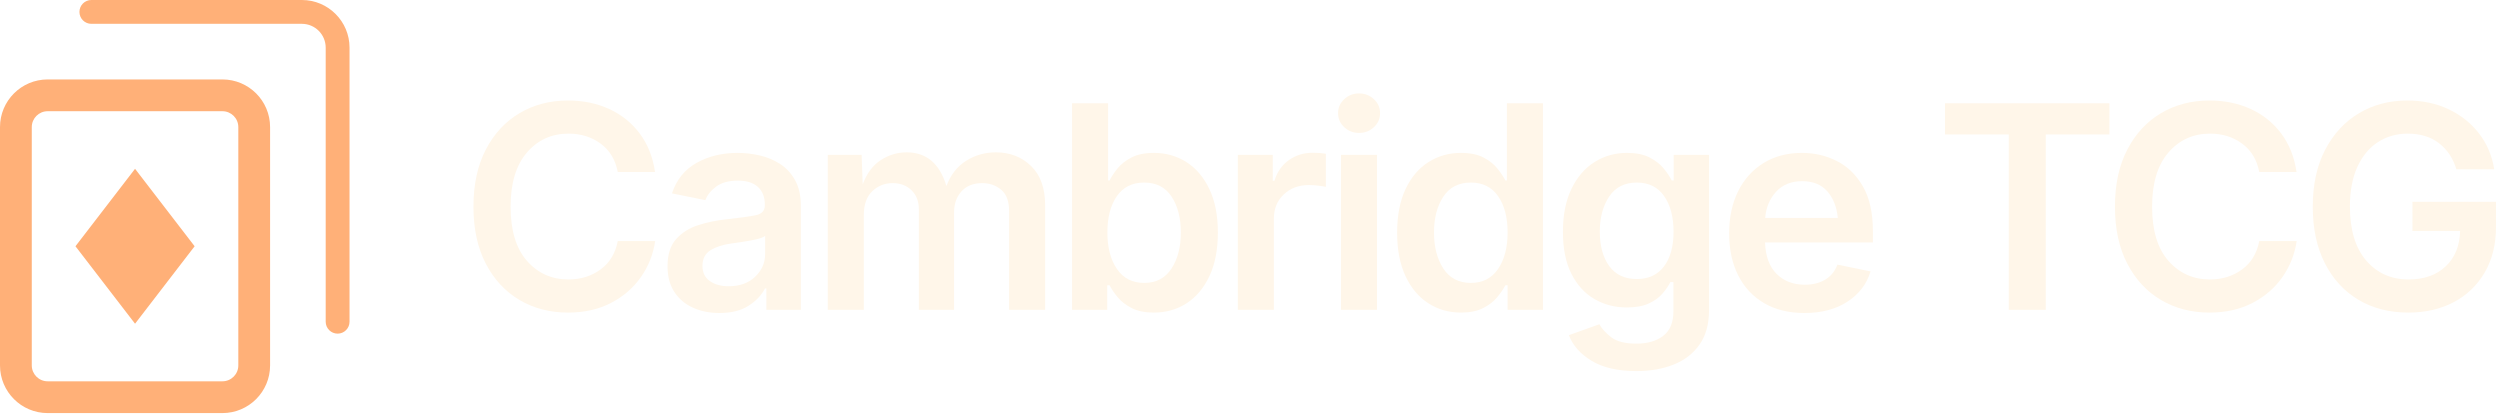
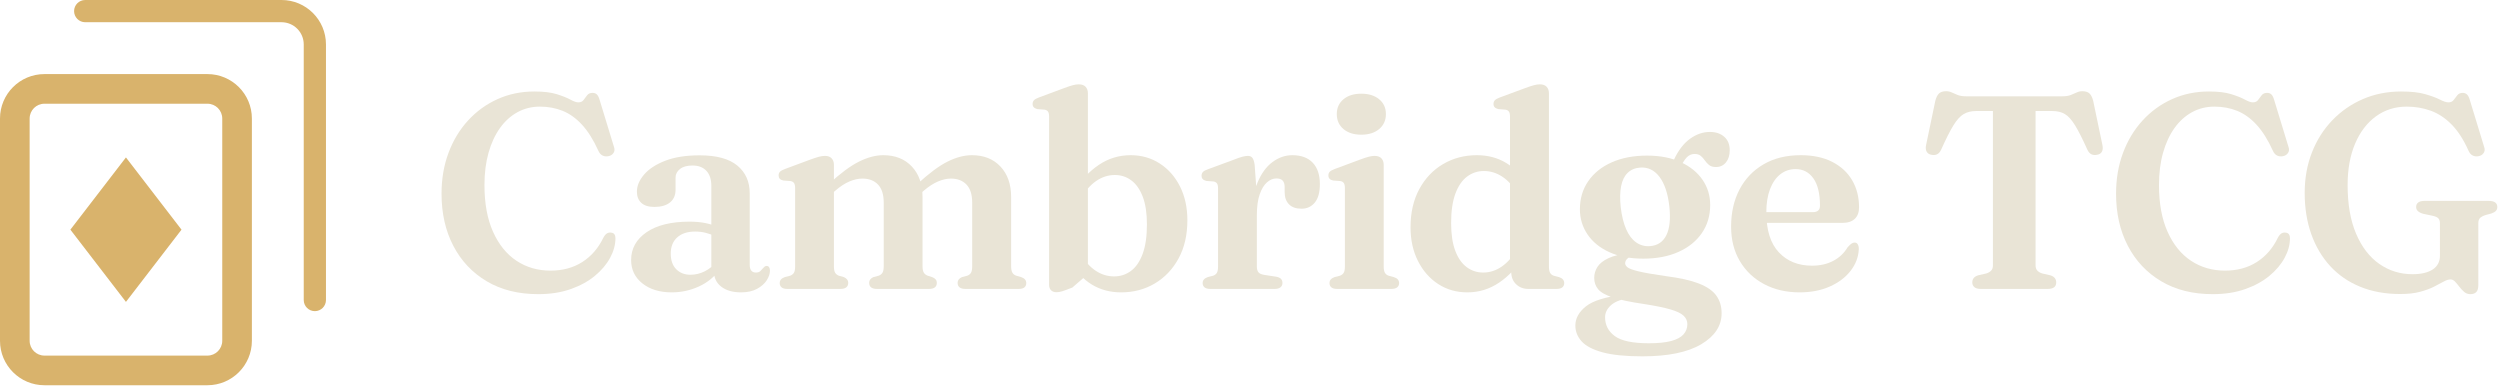
- <svg xmlns="http://www.w3.org/2000/svg" width="581" height="96" viewBox="0 0 581 96">
+ <svg xmlns="http://www.w3.org/2000/svg" width="623" height="96" viewBox="0 0 623 96">
  <g id="cambridge-tcg">
    <g id="mark">
-       <path id="mark-back-card" d="M21.231 0 L70.154 0 C76.272 0 81.231 4.959 81.231 11.077 L81.231 74.769 C81.231 76.299 79.991 77.538 78.462 77.538 C76.932 77.538 75.692 76.299 75.692 74.769 L75.692 11.077 C75.692 8.018 73.213 5.538 70.154 5.538 L21.231 5.538 C19.701 5.538 18.462 4.299 18.462 2.769 C18.462 1.24 19.701 0 21.231 0 Z" fill="#ffb078" />
-       <path id="mark-front-card" d="M11.077 18.462 L51.692 18.462 C57.81 18.462 62.769 23.421 62.769 29.538 L62.769 84.923 C62.769 91.041 57.81 96 51.692 96 L11.077 96 C4.959 96 0 91.041 0 84.923 L0 29.538 C0 23.421 4.959 18.462 11.077 18.462 Z M11.077 25.846 C9.038 25.846 7.385 27.499 7.385 29.538 L7.385 84.923 C7.385 86.962 9.038 88.615 11.077 88.615 L51.692 88.615 C53.732 88.615 55.385 86.962 55.385 84.923 L55.385 29.538 C55.385 27.499 53.732 25.846 51.692 25.846 Z" fill="#ffb078" />
-       <path id="mark-pip" d="M31.385 39.231 L45.231 57.231 L31.385 75.231 L17.538 57.231 Z" fill="#ffb078" />
+       <path id="mark-back-card" d="M21.231 0 L70.154 0 C76.272 0 81.231 4.959 81.231 11.077 L81.231 74.769 C81.231 76.299 79.991 77.538 78.462 77.538 C76.932 77.538 75.692 76.299 75.692 74.769 L75.692 11.077 C75.692 8.018 73.213 5.538 70.154 5.538 L21.231 5.538 C19.701 5.538 18.462 4.299 18.462 2.769 C18.462 1.24 19.701 0 21.231 0 Z" fill="#d9b36c" />
+       <path id="mark-front-card" d="M11.077 18.462 L51.692 18.462 C57.81 18.462 62.769 23.421 62.769 29.538 L62.769 84.923 C62.769 91.041 57.81 96 51.692 96 L11.077 96 C4.959 96 0 91.041 0 84.923 L0 29.538 C0 23.421 4.959 18.462 11.077 18.462 Z M11.077 25.846 C9.038 25.846 7.385 27.499 7.385 29.538 L7.385 84.923 C7.385 86.962 9.038 88.615 11.077 88.615 L51.692 88.615 C53.732 88.615 55.385 86.962 55.385 84.923 L55.385 29.538 C55.385 27.499 53.732 25.846 51.692 25.846 Z" fill="#d9b36c" />
+       <path id="mark-pip" d="M31.385 39.231 L45.231 57.231 L31.385 75.231 L17.538 57.231 Z" fill="#d9b36c" />
    </g>
    <g id="wordmark">
-       <path d="M132.001 72.644 C127.792 72.644 124.033 71.667 120.726 69.713 C117.419 67.758 114.809 64.945 112.898 61.272 C110.986 57.6 110.031 53.187 110.031 48.032 C110.031 42.856 110.992 38.427 112.914 34.744 C114.836 31.06 117.451 28.242 120.758 26.287 C124.066 24.333 127.813 23.356 132.001 23.356 C135.502 23.356 138.686 24.011 141.553 25.321 C144.42 26.631 146.788 28.526 148.656 31.007 C150.525 33.487 151.717 36.478 152.232 39.979 L143.566 39.979 C143.029 37.144 141.709 34.948 139.604 33.391 C137.499 31.834 135.008 31.055 132.13 31.055 C128.2 31.055 124.973 32.521 122.45 35.452 C119.926 38.384 118.664 42.577 118.664 48.032 C118.664 53.552 119.931 57.75 122.466 60.628 C125 63.506 128.211 64.945 132.098 64.945 C134.976 64.945 137.472 64.166 139.588 62.609 C141.703 61.052 143.029 58.856 143.566 56.021 L152.264 56.021 C151.813 59.093 150.707 61.885 148.946 64.397 C147.185 66.91 144.866 68.913 141.988 70.405 C139.11 71.898 135.781 72.644 132.001 72.644 Z" fill="#fff6e9" />
-       <path d="M167.182 72.741 C164.906 72.741 162.855 72.328 161.029 71.501 C159.204 70.674 157.765 69.455 156.713 67.844 C155.66 66.234 155.134 64.247 155.134 61.885 C155.134 59.179 155.794 57.079 157.115 55.587 C158.436 54.094 160.143 53.009 162.237 52.333 C164.331 51.656 166.538 51.2 168.858 50.964 C171.993 50.62 174.259 50.303 175.655 50.013 C177.051 49.723 177.749 48.956 177.749 47.71 L177.749 47.549 C177.749 45.788 177.212 44.419 176.138 43.442 C175.064 42.464 173.507 41.976 171.467 41.976 C169.362 41.976 167.687 42.438 166.441 43.361 C165.196 44.285 164.358 45.337 163.929 46.518 L156.165 44.94 C157.217 41.761 159.123 39.399 161.883 37.852 C164.643 36.306 167.827 35.533 171.435 35.533 C173.131 35.533 174.844 35.732 176.573 36.129 C178.302 36.526 179.886 37.192 181.325 38.126 C182.764 39.06 183.923 40.328 184.804 41.928 C185.684 43.528 186.125 45.53 186.125 47.936 L186.125 72 L178.103 72 L178.103 67.039 L177.781 67.039 C176.986 68.585 175.719 69.922 173.98 71.05 C172.24 72.177 169.974 72.741 167.182 72.741 Z M169.341 66.523 C171.918 66.523 173.974 65.783 175.51 64.301 C177.045 62.819 177.813 61.079 177.813 59.082 L177.813 54.83 C177.427 55.13 176.739 55.393 175.751 55.619 C174.764 55.844 173.717 56.038 172.611 56.199 C171.504 56.36 170.586 56.494 169.856 56.601 C167.966 56.859 166.393 57.374 165.137 58.148 C163.88 58.921 163.252 60.134 163.252 61.788 C163.252 63.334 163.821 64.51 164.96 65.315 C166.098 66.121 167.558 66.523 169.341 66.523 Z" fill="#fff6e9" />
-       <path d="M192.377 72 L192.377 35.984 L200.237 35.984 L200.495 42.846 C201.44 40.29 202.841 38.411 204.699 37.208 C206.557 36.005 208.559 35.404 210.707 35.404 C215.303 35.404 218.385 38.013 219.953 43.232 C220.919 40.634 222.444 38.679 224.527 37.369 C226.61 36.059 228.919 35.404 231.453 35.404 C234.696 35.404 237.413 36.456 239.604 38.561 C241.794 40.666 242.89 43.715 242.89 47.71 L242.89 72 L234.514 72 L234.514 48.999 C234.514 46.765 233.902 45.133 232.678 44.102 C231.453 43.071 229.982 42.556 228.264 42.556 C226.224 42.556 224.624 43.189 223.464 44.456 C222.304 45.723 221.725 47.366 221.725 49.385 L221.725 72 L213.542 72 L213.542 48.612 C213.542 46.787 212.973 45.321 211.835 44.215 C210.696 43.109 209.236 42.556 207.453 42.556 C205.606 42.556 204.028 43.184 202.718 44.44 C201.408 45.697 200.753 47.528 200.753 49.933 L200.753 72 Z" fill="#fff6e9" />
-       <path d="M268.149 72.644 C266.087 72.644 264.374 72.295 263.01 71.597 C261.647 70.899 260.557 70.056 259.741 69.068 C258.924 68.081 258.302 67.157 257.872 66.298 L257.324 66.298 L257.324 72 L249.142 72 L249.142 24 L257.518 24 L257.518 41.944 L257.872 41.944 C258.28 41.106 258.881 40.188 259.676 39.189 C260.471 38.191 261.555 37.332 262.93 36.612 C264.304 35.893 266.055 35.533 268.181 35.533 C270.951 35.533 273.459 36.242 275.703 37.659 C277.947 39.077 279.73 41.165 281.051 43.925 C282.371 46.685 283.032 50.062 283.032 54.056 C283.032 58.008 282.382 61.369 281.083 64.14 C279.783 66.91 278.017 69.02 275.783 70.47 C273.55 71.919 271.005 72.644 268.149 72.644 Z M265.894 65.75 C268.685 65.75 270.806 64.639 272.256 62.416 C273.706 60.193 274.43 57.396 274.43 54.024 C274.43 50.674 273.716 47.903 272.288 45.713 C270.86 43.522 268.728 42.427 265.894 42.427 C263.123 42.427 261.008 43.485 259.547 45.6 C258.087 47.715 257.357 50.523 257.357 54.024 C257.357 57.525 258.098 60.354 259.579 62.513 C261.061 64.671 263.166 65.75 265.894 65.75 Z" fill="#fff6e9" />
-       <path d="M287.673 72 L287.673 35.984 L295.791 35.984 L295.791 42.008 L296.178 42.008 C296.822 39.925 297.95 38.319 299.561 37.192 C301.171 36.064 303.008 35.501 305.069 35.501 C306.143 35.501 307.163 35.576 308.13 35.726 L308.13 43.426 C307.786 43.34 307.228 43.248 306.455 43.152 C305.681 43.055 304.919 43.007 304.167 43.007 C301.826 43.007 299.888 43.732 298.352 45.181 C296.817 46.631 296.049 48.505 296.049 50.803 L296.049 72 Z" fill="#fff6e9" />
-       <path d="M311.644 72 L311.644 35.984 L320.019 35.984 L320.019 72 Z M315.832 30.894 C314.5 30.894 313.356 30.448 312.401 29.557 C311.445 28.666 310.967 27.576 310.967 26.287 C310.967 25.02 311.445 23.941 312.401 23.05 C313.356 22.158 314.5 21.713 315.832 21.713 C317.185 21.713 318.339 22.158 319.295 23.05 C320.25 23.941 320.728 25.02 320.728 26.287 C320.728 27.576 320.25 28.666 319.295 29.557 C318.339 30.448 317.185 30.894 315.832 30.894 Z" fill="#fff6e9" />
-       <path d="M339.544 72.644 C336.709 72.644 334.17 71.919 331.925 70.47 C329.681 69.02 327.915 66.91 326.626 64.14 C325.338 61.369 324.693 58.008 324.693 54.056 C324.693 50.062 325.348 46.685 326.658 43.925 C327.968 41.165 329.746 39.077 331.99 37.659 C334.234 36.242 336.742 35.533 339.512 35.533 C341.66 35.533 343.415 35.893 344.779 36.612 C346.143 37.332 347.222 38.191 348.017 39.189 C348.811 40.188 349.423 41.106 349.853 41.944 L350.207 41.944 L350.207 24 L358.583 24 L358.583 72 L350.368 72 L350.368 66.298 L349.853 66.298 C349.402 67.157 348.768 68.081 347.952 69.068 C347.136 70.056 346.046 70.899 344.682 71.597 C343.319 72.295 341.606 72.644 339.544 72.644 Z M341.831 65.75 C344.559 65.75 346.664 64.671 348.146 62.513 C349.627 60.354 350.368 57.525 350.368 54.024 C350.368 50.523 349.633 47.715 348.162 45.6 C346.691 43.485 344.58 42.427 341.831 42.427 C338.997 42.427 336.86 43.522 335.421 45.713 C333.982 47.903 333.262 50.674 333.262 54.024 C333.262 57.396 333.987 60.193 335.437 62.416 C336.887 64.639 339.018 65.75 341.831 65.75 Z" fill="#fff6e9" />
-       <path d="M380.331 86.239 C375.992 86.239 372.513 85.444 369.893 83.855 C367.273 82.266 365.512 80.279 364.61 77.895 L371.697 75.35 C372.256 76.381 373.174 77.391 374.451 78.379 C375.729 79.366 377.678 79.86 380.298 79.86 C382.897 79.86 384.98 79.254 386.548 78.04 C388.116 76.827 388.9 74.932 388.9 72.354 L388.9 65.557 L388.191 65.557 C387.762 66.416 387.149 67.307 386.355 68.231 C385.56 69.154 384.497 69.922 383.166 70.534 C381.834 71.146 380.127 71.452 378.043 71.452 C375.294 71.452 372.798 70.803 370.554 69.503 C368.309 68.204 366.527 66.255 365.206 63.656 C363.885 61.058 363.225 57.804 363.225 53.895 C363.225 49.965 363.885 46.631 365.206 43.893 C366.527 41.154 368.315 39.077 370.57 37.659 C372.825 36.242 375.337 35.533 378.108 35.533 C380.234 35.533 381.984 35.887 383.359 36.596 C384.733 37.305 385.829 38.158 386.645 39.157 C387.461 40.156 388.084 41.085 388.513 41.944 L388.964 41.944 L388.964 35.984 L397.179 35.984 L397.179 72.097 C397.179 75.318 396.449 77.97 394.988 80.054 C393.528 82.137 391.531 83.689 388.996 84.709 C386.462 85.729 383.574 86.239 380.331 86.239 Z M380.395 64.848 C383.123 64.848 385.227 63.871 386.709 61.917 C388.191 59.962 388.932 57.267 388.932 53.831 C388.932 50.416 388.202 47.662 386.741 45.568 C385.281 43.474 383.166 42.427 380.395 42.427 C377.56 42.427 375.418 43.511 373.968 45.681 C372.519 47.85 371.794 50.566 371.794 53.831 C371.794 57.16 372.524 59.828 373.984 61.836 C375.445 63.844 377.582 64.848 380.395 64.848 Z" fill="#fff6e9" />
-       <path d="M419.345 72.741 C415.716 72.741 412.596 71.979 409.987 70.454 C407.378 68.929 405.37 66.781 403.963 64.011 C402.556 61.24 401.853 57.976 401.853 54.217 C401.853 50.523 402.545 47.275 403.931 44.472 C405.316 41.67 407.281 39.479 409.826 37.901 C412.371 36.322 415.361 35.533 418.798 35.533 C421.719 35.533 424.43 36.172 426.932 37.45 C429.434 38.728 431.447 40.703 432.972 43.377 C434.497 46.051 435.259 49.493 435.259 53.702 L435.259 56.344 L410.196 56.344 C410.304 59.544 411.2 61.981 412.886 63.656 C414.572 65.332 416.757 66.169 419.442 66.169 C421.289 66.169 422.873 65.772 424.194 64.977 C425.514 64.183 426.454 63.023 427.012 61.498 L434.712 63.077 C433.853 65.976 432.076 68.311 429.38 70.083 C426.685 71.855 423.34 72.741 419.345 72.741 Z M410.229 50.642 L427.109 50.642 C426.851 48.064 426.03 45.997 424.645 44.44 C423.259 42.883 421.321 42.105 418.83 42.105 C416.274 42.105 414.25 42.926 412.757 44.569 C411.265 46.212 410.422 48.236 410.229 50.642 Z" fill="#fff6e9" />
-       <path d="M452.016 31.248 L452.016 24 L490.223 24 L490.223 31.248 L475.436 31.248 L475.436 72 L466.835 72 L466.835 31.248 Z" fill="#fff6e9" />
-       <path d="M513.485 72.644 C509.275 72.644 505.517 71.667 502.209 69.713 C498.902 67.758 496.293 64.945 494.381 61.272 C492.47 57.6 491.514 53.187 491.514 48.032 C491.514 42.856 492.475 38.427 494.397 34.744 C496.32 31.06 498.934 28.242 502.242 26.287 C505.549 24.333 509.297 23.356 513.485 23.356 C516.985 23.356 520.169 24.011 523.036 25.321 C525.903 26.631 528.271 28.526 530.14 31.007 C532.008 33.487 533.2 36.478 533.715 39.979 L525.05 39.979 C524.513 37.144 523.192 34.948 521.087 33.391 C518.983 31.834 516.491 31.055 513.613 31.055 C509.683 31.055 506.456 32.521 503.933 35.452 C501.409 38.384 500.148 42.577 500.148 48.032 C500.148 53.552 501.415 57.75 503.949 60.628 C506.483 63.506 509.694 64.945 513.581 64.945 C516.459 64.945 518.956 64.166 521.071 62.609 C523.187 61.052 524.513 58.856 525.05 56.021 L533.748 56.021 C533.297 59.093 532.191 61.885 530.43 64.397 C528.669 66.91 526.349 68.913 523.471 70.405 C520.593 71.898 517.264 72.644 513.485 72.644 Z" fill="#fff6e9" />
-       <path d="M559.715 72.644 C555.291 72.644 551.415 71.651 548.086 69.664 C544.757 67.678 542.158 64.843 540.29 61.16 C538.421 57.477 537.487 53.111 537.487 48.064 C537.487 42.91 538.448 38.491 540.37 34.808 C542.293 31.125 544.907 28.295 548.215 26.319 C551.522 24.344 555.27 23.356 559.458 23.356 C562.98 23.356 566.174 24.032 569.042 25.385 C571.909 26.738 574.271 28.617 576.129 31.023 C577.987 33.428 579.162 36.199 579.656 39.334 L570.862 39.334 C570.089 36.779 568.741 34.76 566.819 33.278 C564.897 31.796 562.475 31.055 559.554 31.055 C556.977 31.055 554.674 31.71 552.644 33.02 C550.615 34.33 549.02 36.247 547.86 38.77 C546.701 41.294 546.121 44.37 546.121 48 C546.121 53.434 547.383 57.616 549.906 60.548 C552.429 63.479 555.71 64.945 559.748 64.945 C563.356 64.945 566.234 63.93 568.381 61.901 C570.529 59.871 571.646 57.128 571.731 53.67 L560.65 53.67 L560.65 46.905 L580.075 46.905 L580.075 52.671 C580.075 56.773 579.2 60.322 577.45 63.318 C575.699 66.314 573.294 68.617 570.234 70.228 C567.173 71.839 563.667 72.644 559.715 72.644 Z" fill="#fff6e9" />
+       <path d="M153.368 59.383 C153.368 60.983 152.928 62.6 152.048 64.234 C151.168 65.869 149.899 67.371 148.242 68.743 C146.585 70.114 144.568 71.217 142.191 72.051 C139.814 72.886 137.128 73.303 134.134 73.303 C129.174 73.303 124.894 72.234 121.294 70.097 C117.694 67.96 114.916 65.011 112.962 61.251 C111.008 57.491 110.031 53.166 110.031 48.274 C110.031 44.594 110.608 41.206 111.762 38.109 C112.916 35.011 114.539 32.32 116.631 30.034 C118.722 27.749 121.174 25.971 123.985 24.703 C126.796 23.434 129.859 22.8 133.174 22.8 C135.459 22.8 137.316 23.023 138.745 23.469 C140.174 23.914 141.305 24.366 142.139 24.823 C142.974 25.28 143.631 25.509 144.111 25.509 C144.705 25.509 145.145 25.309 145.431 24.909 C145.716 24.509 146.014 24.114 146.322 23.726 C146.631 23.337 147.082 23.143 147.676 23.143 C148.111 23.143 148.465 23.274 148.739 23.537 C149.014 23.8 149.242 24.251 149.425 24.891 L153.025 36.686 C153.208 37.211 153.162 37.686 152.888 38.109 C152.614 38.531 152.202 38.8 151.654 38.914 C151.105 39.029 150.608 38.977 150.162 38.76 C149.716 38.543 149.368 38.149 149.116 37.577 C147.882 34.857 146.522 32.691 145.036 31.08 C143.551 29.469 141.939 28.314 140.202 27.617 C138.465 26.92 136.579 26.571 134.545 26.571 C132.511 26.571 130.648 27.034 128.956 27.96 C127.265 28.886 125.808 30.206 124.585 31.92 C123.362 33.634 122.414 35.686 121.739 38.074 C121.065 40.463 120.728 43.143 120.728 46.114 C120.728 50.709 121.442 54.594 122.871 57.771 C124.299 60.949 126.248 63.354 128.716 64.989 C131.185 66.623 134.008 67.44 137.185 67.44 C140.225 67.44 142.865 66.726 145.105 65.297 C147.345 63.869 149.094 61.851 150.351 59.246 C150.648 58.697 150.956 58.331 151.276 58.149 C151.596 57.966 151.951 57.909 152.339 57.977 C152.705 58.023 152.968 58.166 153.128 58.406 C153.288 58.646 153.368 58.971 153.368 59.383 Z" fill="#e9e4d6" />
+       <path d="M177.916 67.611 L177.916 66.891 L177.265 66.72 L177.265 46.32 C177.265 44.697 176.854 43.446 176.031 42.566 C175.208 41.686 174.054 41.246 172.568 41.246 C171.219 41.246 170.179 41.537 169.448 42.12 C168.716 42.703 168.351 43.406 168.351 44.229 L168.351 47.246 C168.351 48.64 167.888 49.709 166.962 50.451 C166.036 51.194 164.739 51.566 163.071 51.566 C161.631 51.566 160.545 51.229 159.814 50.554 C159.082 49.88 158.716 48.949 158.716 47.76 C158.716 46.32 159.311 44.903 160.499 43.509 C161.688 42.114 163.442 40.966 165.762 40.063 C168.082 39.16 170.945 38.709 174.351 38.709 C178.556 38.709 181.688 39.56 183.745 41.263 C185.802 42.966 186.831 45.269 186.831 48.171 L186.831 66 C186.831 66.64 186.962 67.12 187.225 67.44 C187.488 67.76 187.859 67.92 188.339 67.92 C188.842 67.92 189.219 67.8 189.471 67.56 C189.722 67.32 189.939 67.086 190.122 66.857 C190.259 66.697 190.396 66.56 190.534 66.446 C190.671 66.331 190.842 66.274 191.048 66.274 C191.322 66.274 191.528 66.383 191.665 66.6 C191.802 66.817 191.871 67.097 191.871 67.44 C191.871 68.217 191.602 69.023 191.065 69.857 C190.528 70.691 189.722 71.4 188.648 71.983 C187.574 72.566 186.248 72.857 184.671 72.857 C182.614 72.857 180.974 72.389 179.751 71.451 C178.528 70.514 177.916 69.234 177.916 67.611 Z M157.276 64.8 C157.276 61.943 158.556 59.634 161.116 57.874 C163.676 56.114 167.254 55.234 171.848 55.234 C173.334 55.234 174.676 55.36 175.876 55.611 C177.076 55.863 178.111 56.194 178.979 56.606 L178.225 58.869 C177.448 58.503 176.654 58.217 175.842 58.011 C175.031 57.806 174.156 57.703 173.219 57.703 C171.322 57.703 169.836 58.189 168.762 59.16 C167.688 60.131 167.151 61.474 167.151 63.189 C167.151 64.88 167.608 66.183 168.522 67.097 C169.436 68.011 170.614 68.469 172.054 68.469 C173.288 68.469 174.476 68.183 175.619 67.611 C176.762 67.04 177.722 66.251 178.499 65.246 L179.254 67.269 C177.974 69.051 176.271 70.429 174.145 71.4 C172.019 72.371 169.768 72.857 167.391 72.857 C164.396 72.857 161.962 72.114 160.088 70.629 C158.214 69.143 157.276 67.2 157.276 64.8 Z" fill="#e9e4d6" />
+       <path d="M207.814 41.074 L207.814 66.411 C207.814 67.12 207.916 67.64 208.122 67.971 C208.328 68.303 208.636 68.549 209.048 68.709 L210.282 69.051 C211.014 69.371 211.379 69.84 211.379 70.457 C211.379 71.486 210.728 72 209.425 72 L196.225 72 C195.562 72 195.076 71.869 194.768 71.606 C194.459 71.343 194.305 70.994 194.305 70.56 C194.305 70.194 194.408 69.891 194.614 69.651 C194.819 69.411 195.139 69.211 195.574 69.051 L196.911 68.709 C197.322 68.549 197.631 68.309 197.836 67.989 C198.042 67.669 198.145 67.143 198.145 66.411 L198.145 46.903 C198.145 46.309 198.054 45.88 197.871 45.617 C197.688 45.354 197.402 45.189 197.014 45.12 L195.196 44.983 C194.785 44.891 194.488 44.743 194.305 44.537 C194.122 44.331 194.031 44.057 194.031 43.714 C194.031 43.326 194.145 43.017 194.374 42.789 C194.602 42.56 195.025 42.331 195.642 42.103 L201.916 39.771 C202.808 39.451 203.522 39.217 204.059 39.069 C204.596 38.92 205.105 38.846 205.585 38.846 C206.316 38.846 206.871 39.051 207.248 39.463 C207.625 39.874 207.814 40.411 207.814 41.074 Z M206.751 48.72 L205.174 47.074 L206.511 45.874 C209.414 43.2 211.934 41.331 214.071 40.269 C216.208 39.206 218.225 38.674 220.122 38.674 C223.094 38.674 225.465 39.617 227.236 41.503 C229.008 43.389 229.894 45.92 229.894 49.097 L229.894 66.309 C229.894 67.063 230.002 67.611 230.219 67.954 C230.436 68.297 230.762 68.549 231.196 68.709 L232.362 69.086 C233.094 69.383 233.459 69.84 233.459 70.457 C233.459 71.486 232.808 72 231.505 72 L218.545 72 C217.242 72 216.591 71.486 216.591 70.457 C216.591 69.84 216.945 69.371 217.654 69.051 L218.956 68.709 C219.391 68.549 219.711 68.297 219.916 67.954 C220.122 67.611 220.225 67.063 220.225 66.309 L220.225 50.503 C220.225 48.491 219.751 46.989 218.802 45.994 C217.854 45 216.556 44.503 214.911 44.503 C213.882 44.503 212.802 44.743 211.671 45.223 C210.539 45.703 209.368 46.469 208.156 47.52 Z M228.831 48.72 L227.219 47.074 L228.591 45.874 C231.494 43.2 234.008 41.331 236.134 40.269 C238.259 39.206 240.282 38.674 242.202 38.674 C245.174 38.674 247.545 39.617 249.316 41.503 C251.088 43.389 251.974 45.92 251.974 49.097 L251.974 66.309 C251.974 67.063 252.082 67.617 252.299 67.971 C252.516 68.326 252.842 68.571 253.276 68.709 L254.476 69.051 C254.911 69.211 255.231 69.411 255.436 69.651 C255.642 69.891 255.745 70.194 255.745 70.56 C255.745 70.994 255.596 71.343 255.299 71.606 C255.002 71.869 254.522 72 253.859 72 L240.591 72 C239.288 72 238.636 71.486 238.636 70.457 C238.636 69.84 239.002 69.371 239.734 69.051 L241.036 68.709 C241.471 68.549 241.785 68.297 241.979 67.954 C242.174 67.611 242.271 67.063 242.271 66.309 L242.271 50.503 C242.271 48.491 241.796 46.989 240.848 45.994 C239.899 45 238.602 44.503 236.956 44.503 C235.951 44.503 234.882 44.743 233.751 45.223 C232.619 45.703 231.436 46.469 230.202 47.52 Z" fill="#e9e4d6" />
+       <path d="M271.105 23.246 L271.105 68.297 L267.231 71.657 C266.065 72.114 265.225 72.423 264.711 72.583 C264.196 72.743 263.711 72.823 263.254 72.823 C262.705 72.823 262.265 72.663 261.934 72.343 C261.602 72.023 261.436 71.566 261.436 70.971 L261.436 29.074 C261.436 28.48 261.345 28.057 261.162 27.806 C260.979 27.554 260.694 27.394 260.305 27.326 L258.488 27.189 C258.076 27.074 257.779 26.914 257.596 26.709 C257.414 26.503 257.322 26.24 257.322 25.92 C257.322 25.531 257.436 25.217 257.665 24.977 C257.894 24.737 258.316 24.503 258.934 24.274 L265.208 21.943 C266.122 21.6 266.848 21.36 267.385 21.223 C267.922 21.086 268.396 21.017 268.808 21.017 C269.585 21.017 270.162 21.223 270.539 21.634 C270.916 22.046 271.105 22.583 271.105 23.246 Z M269.116 49.714 L267.539 47.726 C269.368 44.891 271.471 42.674 273.848 41.074 C276.225 39.474 278.865 38.674 281.768 38.674 C284.465 38.674 286.882 39.366 289.019 40.749 C291.156 42.131 292.836 44.04 294.059 46.474 C295.282 48.909 295.894 51.714 295.894 54.891 C295.894 58.549 295.162 61.72 293.699 64.406 C292.236 67.091 290.259 69.171 287.768 70.646 C285.276 72.12 282.488 72.857 279.402 72.857 C276.659 72.857 274.225 72.211 272.099 70.92 C269.974 69.629 268.225 67.76 266.854 65.314 L269.254 63.291 C270.396 65.166 271.671 66.566 273.076 67.491 C274.482 68.417 276.008 68.88 277.654 68.88 C279.208 68.88 280.602 68.423 281.836 67.509 C283.071 66.594 284.042 65.177 284.751 63.257 C285.459 61.337 285.814 58.891 285.814 55.92 C285.814 53.131 285.465 50.829 284.768 49.011 C284.071 47.194 283.122 45.84 281.922 44.949 C280.722 44.057 279.356 43.611 277.825 43.611 C276.156 43.611 274.596 44.114 273.145 45.12 C271.694 46.126 270.351 47.657 269.116 49.714 Z" fill="#e9e4d6" />
+       <path d="M311.974 53.829 C311.974 50.491 312.448 47.697 313.396 45.446 C314.345 43.194 315.585 41.503 317.116 40.371 C318.648 39.24 320.294 38.674 322.054 38.674 C324.248 38.674 325.939 39.297 327.128 40.543 C328.316 41.789 328.911 43.566 328.911 45.874 C328.911 47.931 328.488 49.469 327.642 50.486 C326.796 51.503 325.699 52.011 324.351 52.011 C322.979 52.011 321.934 51.646 321.214 50.914 C320.494 50.183 320.134 49.166 320.134 47.863 L320.134 46.594 C320.134 45.886 319.968 45.354 319.636 45 C319.305 44.646 318.785 44.469 318.076 44.469 C317.254 44.469 316.471 44.794 315.728 45.446 C314.985 46.097 314.379 47.097 313.911 48.446 C313.442 49.794 313.208 51.52 313.208 53.623 Z M312.659 41.074 L313.208 48.754 L313.208 66.411 C313.208 67.051 313.339 67.531 313.602 67.851 C313.865 68.171 314.351 68.389 315.059 68.503 L317.974 68.949 C318.522 69.04 318.928 69.211 319.191 69.463 C319.454 69.714 319.585 70.069 319.585 70.526 C319.585 70.983 319.419 71.343 319.088 71.606 C318.756 71.869 318.271 72 317.631 72 L301.619 72 C300.956 72 300.471 71.869 300.162 71.606 C299.854 71.343 299.699 70.994 299.699 70.56 C299.699 70.194 299.802 69.891 300.008 69.651 C300.214 69.411 300.534 69.211 300.968 69.051 L302.305 68.709 C302.716 68.571 303.025 68.337 303.231 68.006 C303.436 67.674 303.539 67.143 303.539 66.411 L303.539 46.971 C303.539 46.377 303.448 45.954 303.265 45.703 C303.082 45.451 302.796 45.291 302.408 45.223 L300.591 45.086 C300.179 44.971 299.882 44.811 299.699 44.606 C299.516 44.4 299.425 44.137 299.425 43.817 C299.425 43.429 299.539 43.109 299.768 42.857 C299.996 42.606 300.419 42.377 301.036 42.171 L307.174 39.909 C308.316 39.451 309.156 39.16 309.694 39.034 C310.231 38.909 310.659 38.846 310.979 38.846 C311.482 38.846 311.859 39.017 312.111 39.36 C312.362 39.703 312.545 40.274 312.659 41.074 Z" fill="#e9e4d6" />
+       <path d="M344.819 41.074 L344.819 66.411 C344.819 67.12 344.922 67.646 345.128 67.989 C345.334 68.331 345.642 68.571 346.054 68.709 L347.322 69.051 C347.779 69.189 348.116 69.383 348.334 69.634 C348.551 69.886 348.659 70.194 348.659 70.56 C348.659 70.994 348.499 71.343 348.179 71.606 C347.859 71.869 347.368 72 346.705 72 L333.231 72 C332.568 72 332.082 71.869 331.774 71.606 C331.465 71.343 331.311 70.994 331.311 70.56 C331.311 70.194 331.414 69.891 331.619 69.651 C331.825 69.411 332.145 69.211 332.579 69.051 L333.916 68.709 C334.328 68.549 334.636 68.309 334.842 67.989 C335.048 67.669 335.151 67.143 335.151 66.411 L335.151 46.903 C335.151 46.309 335.059 45.88 334.876 45.617 C334.694 45.354 334.408 45.189 334.019 45.12 L332.202 44.983 C331.791 44.891 331.494 44.743 331.311 44.537 C331.128 44.331 331.036 44.057 331.036 43.714 C331.036 43.326 331.151 43.017 331.379 42.789 C331.608 42.56 332.031 42.331 332.648 42.103 L338.922 39.771 C339.836 39.429 340.568 39.189 341.116 39.051 C341.665 38.914 342.134 38.846 342.522 38.846 C343.299 38.846 343.876 39.051 344.254 39.463 C344.631 39.874 344.819 40.411 344.819 41.074 Z M339.231 33.566 C337.379 33.566 335.899 33.097 334.791 32.16 C333.682 31.223 333.128 29.977 333.128 28.423 C333.128 26.891 333.682 25.663 334.791 24.737 C335.899 23.811 337.379 23.349 339.231 23.349 C341.082 23.349 342.568 23.811 343.688 24.737 C344.808 25.663 345.368 26.891 345.368 28.423 C345.368 29.977 344.808 31.223 343.688 32.16 C342.568 33.097 341.082 33.566 339.231 33.566 Z" fill="#e9e4d6" />
+       <path d="M376.602 66.206 L376.294 66.034 L376.294 29.074 C376.294 28.48 376.202 28.057 376.019 27.806 C375.836 27.554 375.551 27.394 375.162 27.326 L373.379 27.189 C372.945 27.074 372.636 26.914 372.454 26.709 C372.271 26.503 372.179 26.24 372.179 25.92 C372.179 25.531 372.294 25.217 372.522 24.977 C372.751 24.737 373.174 24.503 373.791 24.274 L380.099 21.943 C380.968 21.623 381.676 21.389 382.225 21.24 C382.774 21.091 383.276 21.017 383.734 21.017 C384.488 21.017 385.054 21.223 385.431 21.634 C385.808 22.046 385.996 22.583 385.996 23.246 L385.996 66.411 C385.996 67.12 386.094 67.646 386.288 67.989 C386.482 68.331 386.785 68.571 387.196 68.709 L388.499 69.051 C388.934 69.189 389.259 69.383 389.476 69.634 C389.694 69.886 389.802 70.194 389.802 70.56 C389.802 70.994 389.648 71.343 389.339 71.606 C389.031 71.869 388.534 72 387.848 72 L380.854 72 C379.642 72 378.631 71.611 377.819 70.834 C377.008 70.057 376.602 69.04 376.602 67.783 Z M351.505 56.64 C351.505 52.983 352.236 49.806 353.699 47.109 C355.162 44.411 357.145 42.331 359.648 40.869 C362.151 39.406 364.945 38.674 368.031 38.674 C370.774 38.674 373.202 39.314 375.316 40.594 C377.431 41.874 379.185 43.749 380.579 46.217 L378.179 48.206 C377.036 46.331 375.756 44.931 374.339 44.006 C372.922 43.08 371.402 42.617 369.779 42.617 C368.225 42.617 366.831 43.08 365.596 44.006 C364.362 44.931 363.391 46.349 362.682 48.257 C361.974 50.166 361.619 52.606 361.619 55.577 C361.619 58.366 361.962 60.669 362.648 62.486 C363.334 64.303 364.282 65.663 365.494 66.566 C366.705 67.469 368.076 67.92 369.608 67.92 C371.276 67.92 372.836 67.411 374.288 66.394 C375.739 65.377 377.071 63.84 378.282 61.783 L379.859 63.771 C378.054 66.606 375.956 68.829 373.568 70.44 C371.179 72.051 368.545 72.857 365.665 72.857 C362.945 72.857 360.522 72.166 358.396 70.783 C356.271 69.4 354.591 67.486 353.356 65.04 C352.122 62.594 351.505 59.794 351.505 56.64 Z" fill="#e9e4d6" />
+       <path d="M415.139 68.811 C411.939 68.354 409.631 67.949 408.214 67.594 C406.796 67.24 405.905 66.903 405.539 66.583 C405.174 66.263 404.991 65.943 404.991 65.623 C404.991 65.234 405.134 64.886 405.419 64.577 C405.705 64.269 406.202 63.954 406.911 63.634 L406.156 63.086 C403.894 63.314 402.116 63.731 400.825 64.337 C399.534 64.943 398.619 65.669 398.082 66.514 C397.545 67.36 397.276 68.274 397.276 69.257 C397.276 70.331 397.596 71.263 398.236 72.051 C398.876 72.84 400.094 73.531 401.888 74.126 C403.682 74.72 406.305 75.269 409.756 75.771 C412.545 76.206 414.722 76.651 416.288 77.109 C417.854 77.566 418.945 78.091 419.562 78.686 C420.179 79.28 420.488 79.977 420.488 80.777 C420.488 81.76 420.168 82.611 419.528 83.331 C418.888 84.051 417.865 84.6 416.459 84.977 C415.054 85.354 413.196 85.543 410.888 85.543 C406.865 85.543 404.042 84.949 402.419 83.76 C400.796 82.571 399.985 81.006 399.985 79.063 C399.985 77.989 400.436 77.023 401.339 76.166 C402.242 75.309 403.562 74.731 405.299 74.434 L404.751 73.406 C400.156 73.954 396.979 74.931 395.219 76.337 C393.459 77.743 392.579 79.337 392.579 81.12 C392.579 82.606 393.105 83.926 394.156 85.08 C395.208 86.234 396.951 87.143 399.385 87.806 C401.819 88.469 405.116 88.8 409.276 88.8 C415.676 88.8 420.568 87.794 423.951 85.783 C427.334 83.771 429.025 81.2 429.025 78.069 C429.025 76.354 428.585 74.886 427.705 73.663 C426.825 72.44 425.368 71.434 423.334 70.646 C421.299 69.857 418.568 69.246 415.139 68.811 Z M415.962 42.274 L418.259 42.617 C419.082 40.926 419.774 39.794 420.334 39.223 C420.894 38.651 421.539 38.366 422.271 38.366 C422.934 38.366 423.454 38.526 423.831 38.846 C424.208 39.166 424.545 39.543 424.842 39.977 C425.139 40.411 425.494 40.794 425.905 41.126 C426.316 41.457 426.888 41.623 427.619 41.623 C428.648 41.623 429.476 41.24 430.105 40.474 C430.734 39.709 431.048 38.697 431.048 37.44 C431.048 36 430.591 34.88 429.676 34.08 C428.762 33.28 427.574 32.88 426.111 32.88 C424.374 32.88 422.716 33.451 421.139 34.594 C419.562 35.737 418.225 37.486 417.128 39.84 Z M426.179 51.086 C426.179 48.754 425.545 46.663 424.276 44.811 C423.008 42.96 421.196 41.491 418.842 40.406 C416.488 39.32 413.688 38.777 410.442 38.777 C407.082 38.777 404.145 39.337 401.631 40.457 C399.116 41.577 397.168 43.143 395.785 45.154 C394.402 47.166 393.711 49.497 393.711 52.149 C393.711 54.457 394.345 56.549 395.614 58.423 C396.882 60.297 398.699 61.771 401.065 62.846 C403.431 63.92 406.236 64.457 409.482 64.457 C412.842 64.457 415.774 63.897 418.276 62.777 C420.779 61.657 422.722 60.091 424.105 58.08 C425.488 56.069 426.179 53.737 426.179 51.086 Z M408.728 41.76 C410.671 41.623 412.276 42.394 413.545 44.074 C414.814 45.754 415.631 48.194 415.996 51.394 C416.339 54.526 416.094 56.931 415.259 58.611 C414.425 60.291 413.059 61.2 411.162 61.337 C409.882 61.429 408.734 61.114 407.716 60.394 C406.699 59.674 405.871 58.577 405.231 57.103 C404.591 55.629 404.145 53.829 403.894 51.703 C403.665 49.623 403.694 47.857 403.979 46.406 C404.265 44.954 404.814 43.84 405.625 43.063 C406.436 42.286 407.471 41.851 408.728 41.76 Z" fill="#e9e4d6" />
+       <path d="M463.276 51.669 C463.276 52.903 462.922 53.857 462.214 54.531 C461.505 55.206 460.476 55.543 459.128 55.543 L437.699 55.543 L437.699 52.869 L451.756 52.869 C452.945 52.869 453.539 52.331 453.539 51.257 C453.539 48.263 452.991 45.994 451.894 44.451 C450.796 42.909 449.322 42.137 447.471 42.137 C446.031 42.137 444.762 42.566 443.665 43.423 C442.568 44.28 441.711 45.514 441.094 47.126 C440.476 48.737 440.168 50.674 440.168 52.937 C440.168 57.349 441.208 60.663 443.288 62.88 C445.368 65.097 448.122 66.206 451.551 66.206 C453.562 66.206 455.328 65.806 456.848 65.006 C458.368 64.206 459.562 63.074 460.431 61.611 C460.842 61.154 461.174 60.846 461.425 60.686 C461.676 60.526 461.928 60.446 462.179 60.446 C462.545 60.446 462.814 60.611 462.985 60.943 C463.156 61.274 463.231 61.68 463.208 62.16 C463.116 64.08 462.436 65.857 461.168 67.491 C459.899 69.126 458.174 70.429 455.991 71.4 C453.808 72.371 451.299 72.857 448.465 72.857 C445.151 72.857 442.208 72.177 439.636 70.817 C437.065 69.457 435.048 67.549 433.585 65.091 C432.122 62.634 431.391 59.76 431.391 56.469 C431.391 52.971 432.088 49.891 433.482 47.229 C434.876 44.566 436.871 42.474 439.465 40.954 C442.059 39.434 445.151 38.674 448.739 38.674 C451.802 38.674 454.419 39.229 456.591 40.337 C458.762 41.446 460.419 42.977 461.562 44.931 C462.705 46.886 463.276 49.131 463.276 51.669 Z" fill="#e9e4d6" />
+       <path d="M489.985 24 L513.916 24 C514.785 24 515.494 23.891 516.042 23.674 C516.591 23.457 517.082 23.246 517.516 23.04 C517.951 22.834 518.419 22.731 518.922 22.731 C519.699 22.731 520.288 22.914 520.688 23.28 C521.088 23.646 521.402 24.274 521.631 25.166 L523.928 36.171 C524.065 36.834 524.019 37.377 523.791 37.8 C523.562 38.223 523.162 38.48 522.591 38.571 C522.065 38.686 521.596 38.646 521.185 38.451 C520.774 38.257 520.431 37.863 520.156 37.269 C518.968 34.617 517.951 32.606 517.105 31.234 C516.259 29.863 515.414 28.926 514.568 28.423 C513.722 27.92 512.682 27.669 511.448 27.669 L507.265 27.669 L507.265 66.171 C507.265 66.697 507.414 67.12 507.711 67.44 C508.008 67.76 508.431 68 508.979 68.16 L510.934 68.606 C511.916 68.903 512.408 69.497 512.408 70.389 C512.408 71.463 511.699 72 510.282 72 L493.619 72 C492.888 72 492.351 71.851 492.008 71.554 C491.665 71.257 491.494 70.869 491.494 70.389 C491.494 69.497 491.985 68.903 492.968 68.606 L494.922 68.16 C495.471 68 495.894 67.76 496.191 67.44 C496.488 67.12 496.636 66.697 496.636 66.171 L496.636 27.669 L492.454 27.669 C491.242 27.669 490.208 27.92 489.351 28.423 C488.494 28.926 487.642 29.863 486.796 31.234 C485.951 32.606 484.934 34.617 483.745 37.269 C483.471 37.863 483.128 38.257 482.716 38.451 C482.305 38.646 481.836 38.686 481.311 38.571 C480.762 38.48 480.368 38.223 480.128 37.8 C479.888 37.377 479.836 36.834 479.974 36.171 L482.271 25.166 C482.499 24.274 482.814 23.646 483.214 23.28 C483.614 22.914 484.202 22.731 484.979 22.731 C485.482 22.731 485.951 22.834 486.385 23.04 C486.819 23.246 487.311 23.457 487.859 23.674 C488.408 23.891 489.116 24 489.985 24 Z" fill="#e9e4d6" />
+       <path d="M570.659 59.383 C570.659 60.983 570.219 62.6 569.339 64.234 C568.459 65.869 567.191 67.371 565.534 68.743 C563.876 70.114 561.859 71.217 559.482 72.051 C557.105 72.886 554.419 73.303 551.425 73.303 C546.465 73.303 542.185 72.234 538.585 70.097 C534.985 67.96 532.208 65.011 530.254 61.251 C528.299 57.491 527.322 53.166 527.322 48.274 C527.322 44.594 527.899 41.206 529.054 38.109 C530.208 35.011 531.831 32.32 533.922 30.034 C536.014 27.749 538.465 25.971 541.276 24.703 C544.088 23.434 547.151 22.8 550.465 22.8 C552.751 22.8 554.608 23.023 556.036 23.469 C557.465 23.914 558.596 24.366 559.431 24.823 C560.265 25.28 560.922 25.509 561.402 25.509 C561.996 25.509 562.436 25.309 562.722 24.909 C563.008 24.509 563.305 24.114 563.614 23.726 C563.922 23.337 564.374 23.143 564.968 23.143 C565.402 23.143 565.756 23.274 566.031 23.537 C566.305 23.8 566.534 24.251 566.716 24.891 L570.316 36.686 C570.499 37.211 570.454 37.686 570.179 38.109 C569.905 38.531 569.494 38.8 568.945 38.914 C568.396 39.029 567.899 38.977 567.454 38.76 C567.008 38.543 566.659 38.149 566.408 37.577 C565.174 34.857 563.814 32.691 562.328 31.08 C560.842 29.469 559.231 28.314 557.494 27.617 C555.756 26.92 553.871 26.571 551.836 26.571 C549.802 26.571 547.939 27.034 546.248 27.96 C544.556 28.886 543.099 30.206 541.876 31.92 C540.654 33.634 539.705 35.686 539.031 38.074 C538.356 40.463 538.019 43.143 538.019 46.114 C538.019 50.709 538.734 54.594 540.162 57.771 C541.591 60.949 543.539 63.354 546.008 64.989 C548.476 66.623 551.299 67.44 554.476 67.44 C557.516 67.44 560.156 66.726 562.396 65.297 C564.636 63.869 566.385 61.851 567.642 59.246 C567.939 58.697 568.248 58.331 568.568 58.149 C568.888 57.966 569.242 57.909 569.631 57.977 C569.996 58.023 570.259 58.166 570.419 58.406 C570.579 58.646 570.659 58.971 570.659 59.383 Z" fill="#e9e4d6" />
+       <path d="M617.596 71.074 C617.596 71.851 617.431 72.417 617.099 72.771 C616.768 73.126 616.271 73.303 615.608 73.303 C615.014 73.303 614.499 73.114 614.065 72.737 C613.631 72.36 613.231 71.931 612.865 71.451 C612.499 70.971 612.145 70.549 611.802 70.183 C611.459 69.817 611.082 69.634 610.671 69.634 C610.168 69.634 609.591 69.817 608.939 70.183 C608.288 70.549 607.488 70.971 606.539 71.451 C605.591 71.931 604.436 72.354 603.076 72.72 C601.716 73.086 600.065 73.269 598.122 73.269 C594.419 73.269 591.094 72.663 588.145 71.451 C585.196 70.24 582.699 68.514 580.654 66.274 C578.608 64.034 577.042 61.377 575.956 58.303 C574.871 55.229 574.328 51.817 574.328 48.069 C574.328 44.434 574.928 41.08 576.128 38.006 C577.328 34.931 579.019 32.257 581.202 29.983 C583.385 27.709 585.934 25.943 588.848 24.686 C591.762 23.429 594.934 22.8 598.362 22.8 C600.831 22.8 602.836 23.023 604.379 23.469 C605.922 23.914 607.139 24.366 608.031 24.823 C608.922 25.28 609.631 25.509 610.156 25.509 C610.728 25.509 611.162 25.309 611.459 24.909 C611.756 24.509 612.059 24.114 612.368 23.726 C612.676 23.337 613.128 23.143 613.722 23.143 C614.134 23.143 614.482 23.274 614.768 23.537 C615.054 23.8 615.288 24.251 615.471 24.891 L619.071 36.686 C619.254 37.211 619.208 37.686 618.934 38.109 C618.659 38.531 618.248 38.8 617.699 38.914 C617.151 39.029 616.654 38.977 616.208 38.76 C615.762 38.543 615.414 38.149 615.162 37.577 C613.928 34.811 612.522 32.629 610.945 31.029 C609.368 29.429 607.642 28.286 605.768 27.6 C603.894 26.914 601.894 26.571 599.768 26.571 C596.865 26.571 594.305 27.377 592.088 28.989 C589.871 30.6 588.139 32.869 586.894 35.794 C585.648 38.72 585.025 42.16 585.025 46.114 C585.025 50.891 585.728 54.931 587.134 58.234 C588.539 61.537 590.465 64.046 592.911 65.76 C595.356 67.474 598.122 68.331 601.208 68.331 C602.305 68.331 603.276 68.229 604.122 68.023 C604.968 67.817 605.682 67.52 606.265 67.131 C606.848 66.743 607.288 66.263 607.585 65.691 C607.882 65.12 608.031 64.48 608.031 63.771 L608.031 55.646 C608.031 55.097 607.894 54.68 607.619 54.394 C607.345 54.109 606.808 53.886 606.008 53.726 L603.882 53.28 C603.311 53.12 602.871 52.903 602.562 52.629 C602.254 52.354 602.099 52.011 602.099 51.6 C602.099 51.097 602.276 50.714 602.631 50.451 C602.985 50.189 603.528 50.057 604.259 50.057 L620.134 50.057 C620.888 50.057 621.442 50.189 621.796 50.451 C622.151 50.714 622.328 51.086 622.328 51.566 C622.328 51.977 622.208 52.309 621.968 52.56 C621.728 52.811 621.345 53.029 620.819 53.211 L619.516 53.554 C618.854 53.76 618.368 54.006 618.059 54.291 C617.751 54.577 617.596 55.029 617.596 55.646 Z" fill="#e9e4d6" />
    </g>
  </g>
</svg>
